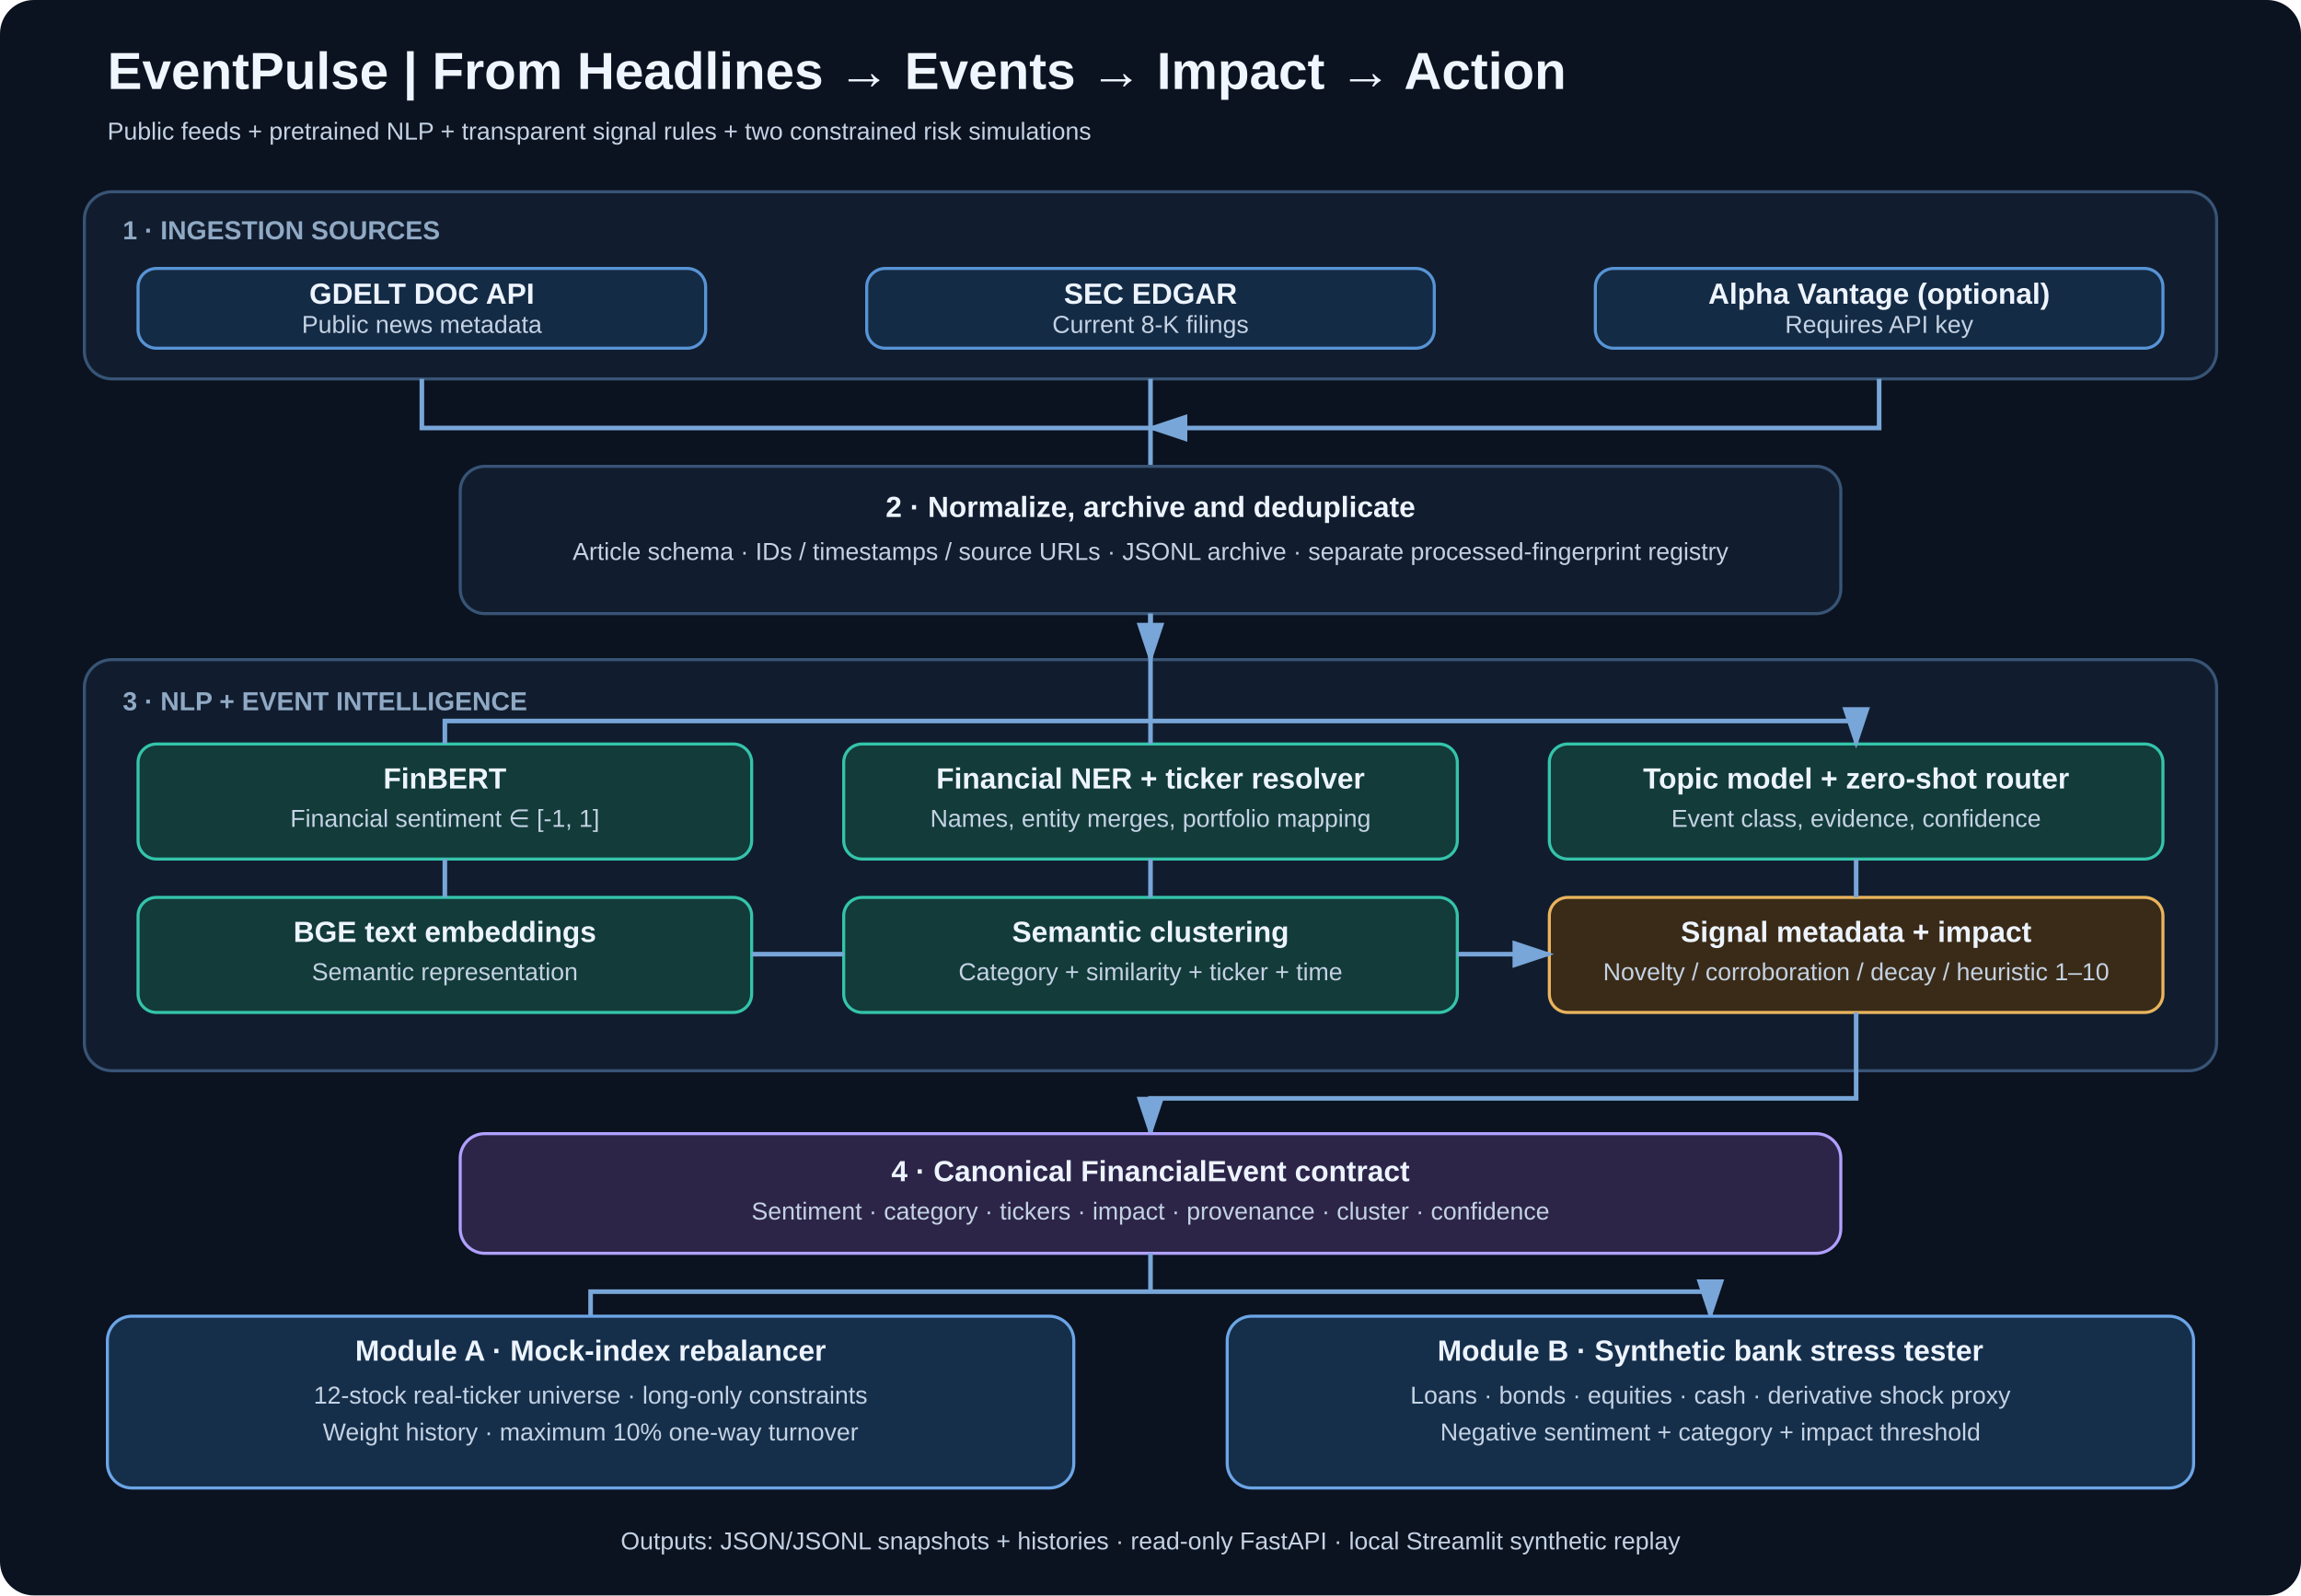
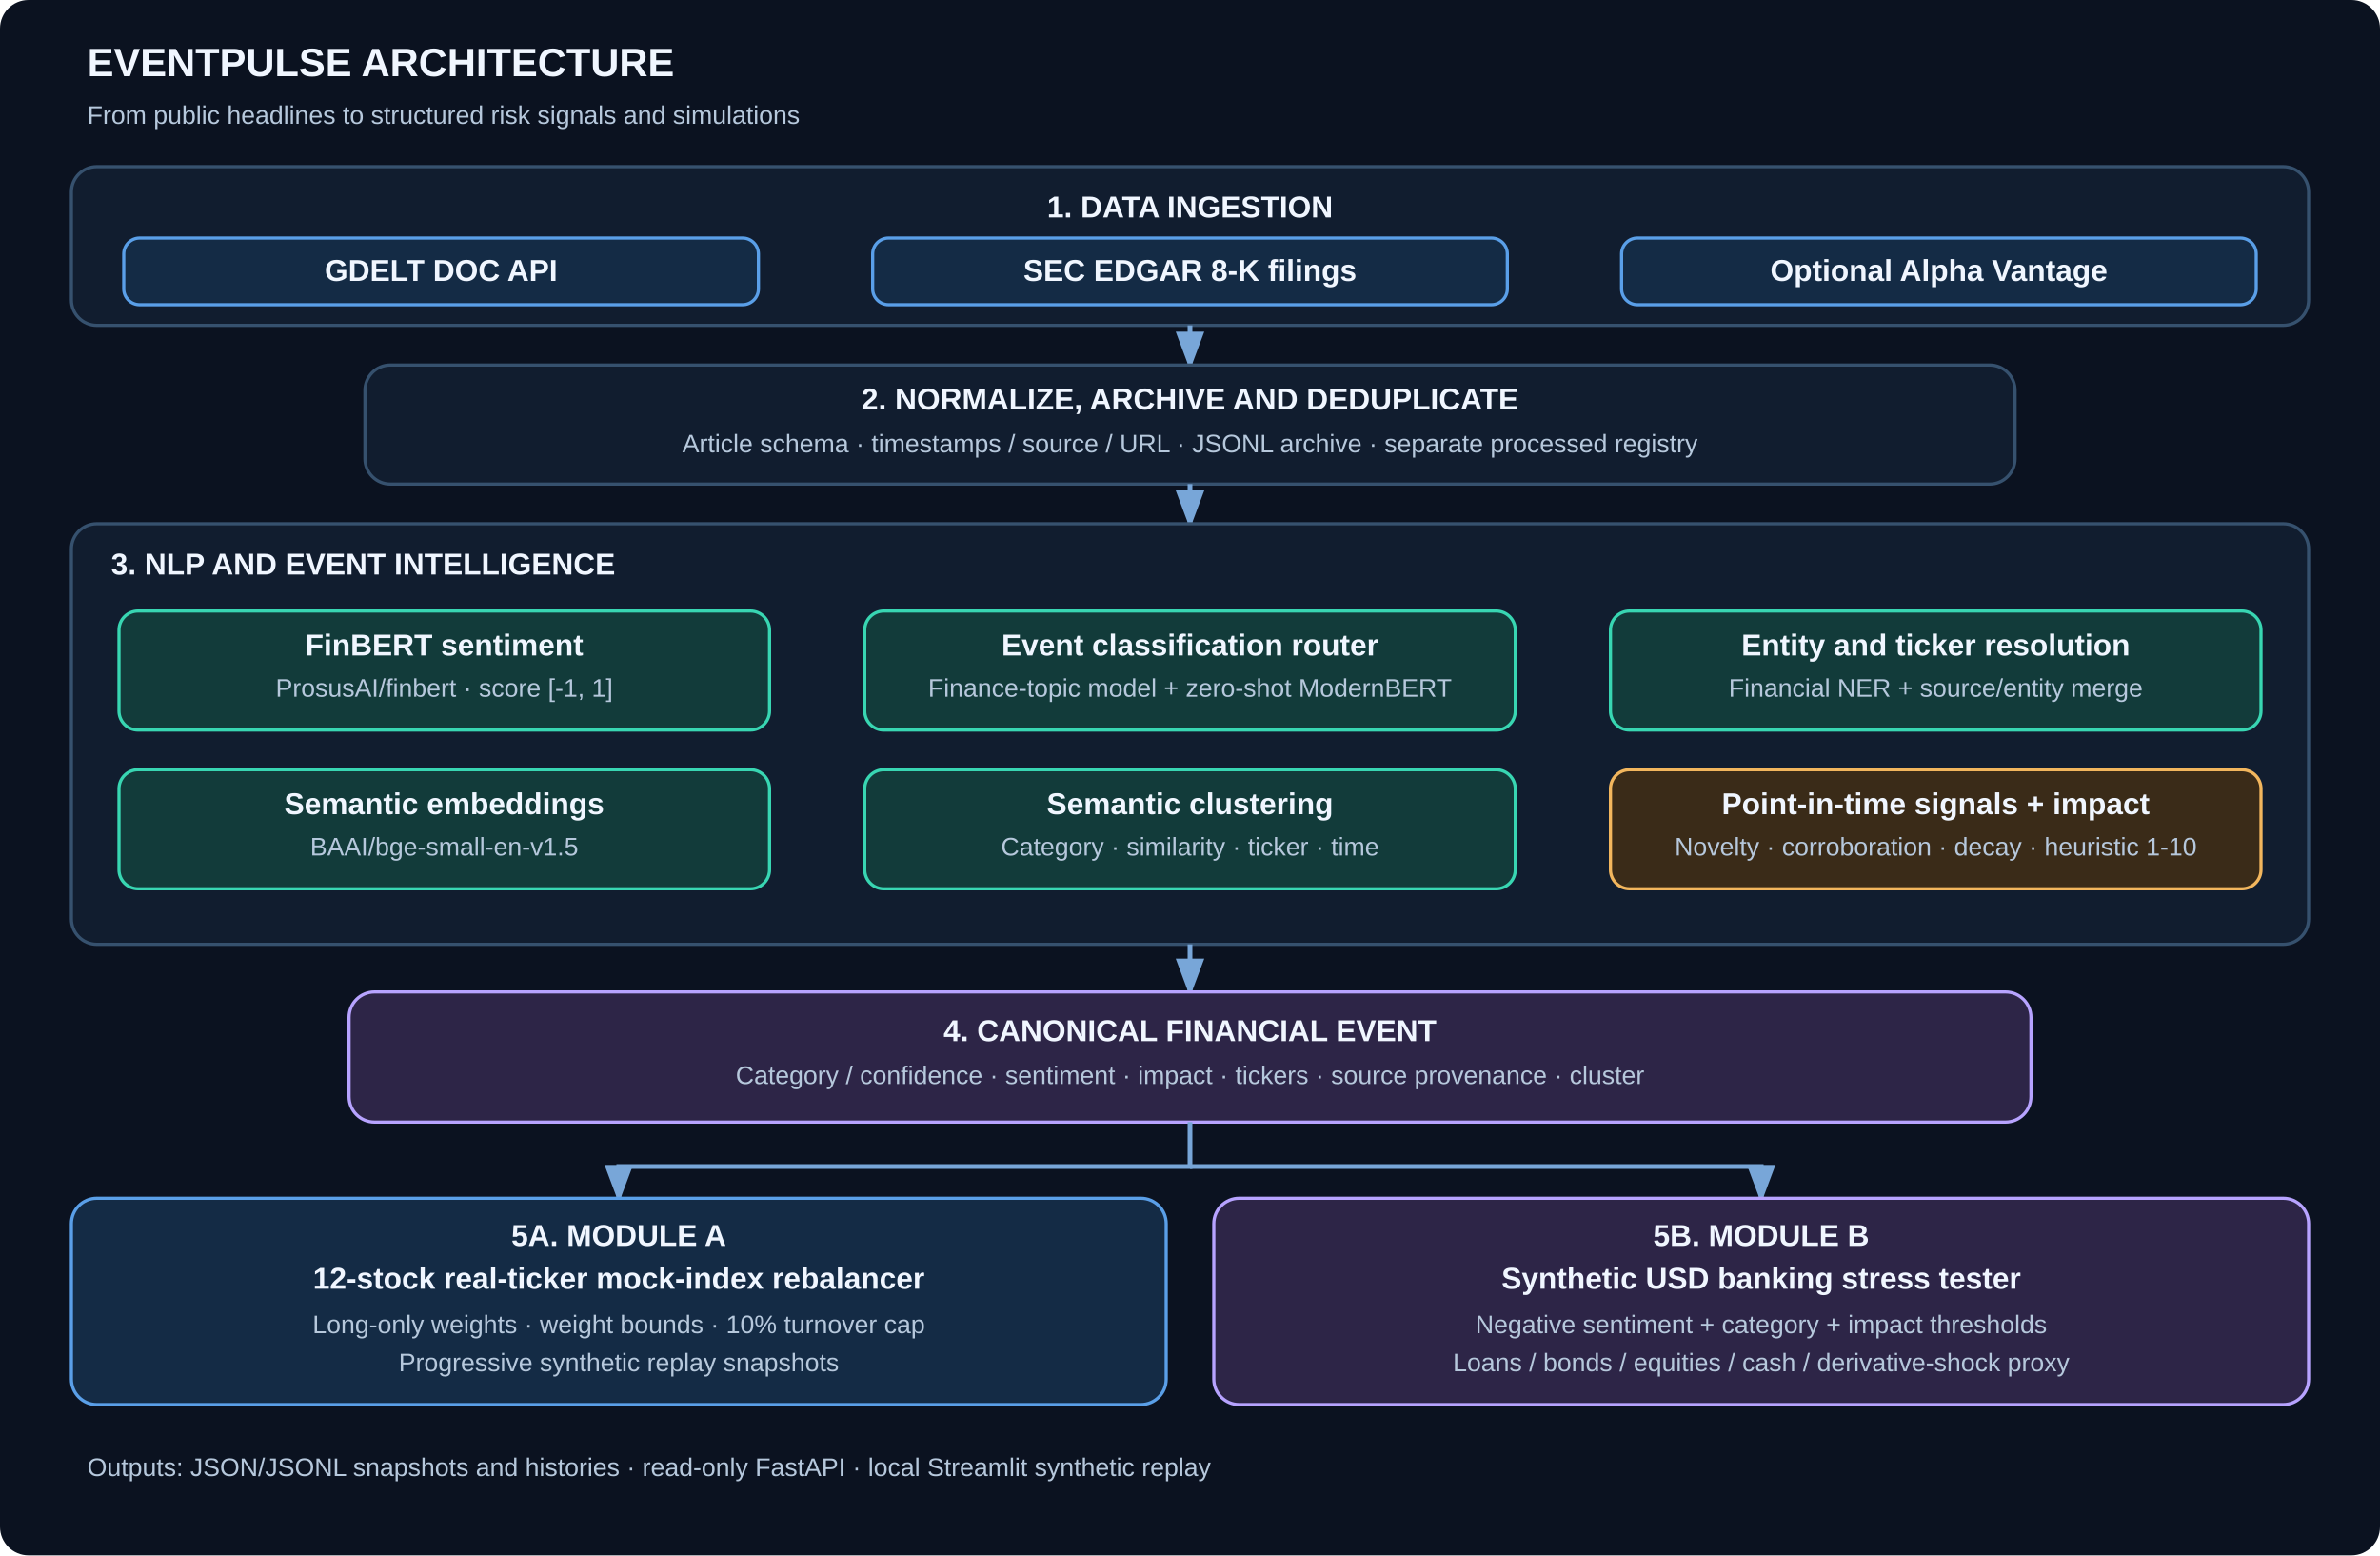
- <svg xmlns="http://www.w3.org/2000/svg" width="1500" height="1040" viewBox="0 0 1500 1040" role="img" aria-labelledby="title desc">
+ <svg xmlns="http://www.w3.org/2000/svg" width="1500" height="980" viewBox="0 0 1500 980" role="img" aria-labelledby="title desc">
  <defs>
-     <marker id="arrow" markerWidth="10" markerHeight="10" refX="8" refY="3" orient="auto">
-       <path d="M0,0 L0,6 L9,3 z" fill="#78a6d8" />
+     <marker id="arr" markerWidth="9" markerHeight="9" refX="7" refY="3" orient="auto">
+       <path d="M0,0 L0,6 L8,3 z" fill="#78a6d8" />
    </marker>
    <style>
-     .bg{fill:#0b1220}.panel{fill:#111d2f;stroke:#385475;stroke-width:2}.source{fill:#142b45;stroke:#5794d6;stroke-width:2}.nlp{fill:#123b3a;stroke:#34c4aa;stroke-width:2}.event{fill:#2c2548;stroke:#b0a0ff;stroke-width:2}.module{fill:#152f4b;stroke:#6ca5e6;stroke-width:2}.out{fill:#1e2838;stroke:#91a8be;stroke-width:2}.warn{fill:#3a2b18;stroke:#e9b45d;stroke-width:2}.h{font:700 24px Arial,sans-serif;fill:#f0f6ff}.label{font:600 19px Arial,sans-serif;fill:#edf4ff}.small{font:16px Arial,sans-serif;fill:#c4d2e3}.sub{font:700 17px Arial,sans-serif;fill:#90a9c4}.arrow{stroke:#78a6d8;stroke-width:3;fill:none;marker-end:url(#arrow)}.dashed{stroke-dasharray:8 7}
-   </style>
+ .bg{fill:#0b1220}.panel{fill:#111d2f;stroke:#36516e;stroke-width:2}.blue{fill:#142b45;stroke:#5a9fe8;stroke-width:2}.teal{fill:#123b3a;stroke:#38d6b2;stroke-width:2}.purple{fill:#2d2547;stroke:#b7a3ff;stroke-width:2}.amber{fill:#3a2b18;stroke:#f2b65d;stroke-width:2}.h{font:700 25px Arial,sans-serif;fill:#f0f6ff}.sub{font:700 19px Arial,sans-serif;fill:#f0f6ff}.t{font:16px Arial,sans-serif;fill:#b6c8dc}.arrow{stroke:#78a6d8;stroke-width:3;fill:none;marker-end:url(#arr)}
+ </style>
  </defs>
-   <rect class="bg" width="1500" height="1040" rx="22" />
-   <text x="70" y="58" class="h" style="font-size:34px">EventPulse | From Headlines → Events → Impact → Action</text>
-   <text x="70" y="91" class="small">Public feeds + pretrained NLP + transparent signal rules + two constrained risk simulations</text>
-   <rect x="55" y="125" width="1390" height="122" rx="18" class="panel" />
-   <text x="80" y="156" class="sub">1 · INGESTION SOURCES</text>
-   <rect x="90" y="175" width="370" height="52" rx="12" class="source" />
-   <text x="275" y="198" text-anchor="middle" class="label">GDELT DOC API</text>
-   <text x="275" y="217" text-anchor="middle" class="small">Public news metadata</text>
-   <rect x="565" y="175" width="370" height="52" rx="12" class="source" />
-   <text x="750" y="198" text-anchor="middle" class="label">SEC EDGAR</text>
-   <text x="750" y="217" text-anchor="middle" class="small">Current 8-K filings</text>
-   <rect x="1040" y="175" width="370" height="52" rx="12" class="source" />
-   <text x="1225" y="198" text-anchor="middle" class="label">Alpha Vantage (optional)</text>
-   <text x="1225" y="217" text-anchor="middle" class="small">Requires API key</text>
-   <path d="M275 247 V279 H750 V304 M750 247 V304 M1225 247 V279 H750" class="arrow" />
-   <rect x="300" y="304" width="900" height="96" rx="16" class="panel" />
-   <text x="750" y="337" text-anchor="middle" class="label">2 · Normalize, archive and deduplicate</text>
-   <text x="750" y="365" text-anchor="middle" class="small">Article schema · IDs / timestamps / source URLs · JSONL archive · separate processed-fingerprint registry</text>
-   <path d="M750 400 V430" class="arrow" />
-   <rect x="55" y="430" width="1390" height="268" rx="18" class="panel" />
-   <text x="80" y="463" class="sub">3 · NLP + EVENT INTELLIGENCE</text>
-   <rect x="90" y="485" width="400" height="75" rx="12" class="nlp" />
-   <text x="290" y="514" text-anchor="middle" class="label">FinBERT</text>
-   <text x="290" y="539" text-anchor="middle" class="small">Financial sentiment ∈ [-1, 1]</text>
-   <rect x="550" y="485" width="400" height="75" rx="12" class="nlp" />
-   <text x="750" y="514" text-anchor="middle" class="label">Financial NER + ticker resolver</text>
-   <text x="750" y="539" text-anchor="middle" class="small">Names, entity merges, portfolio mapping</text>
-   <rect x="1010" y="485" width="400" height="75" rx="12" class="nlp" />
-   <text x="1210" y="514" text-anchor="middle" class="label">Topic model + zero-shot router</text>
-   <text x="1210" y="539" text-anchor="middle" class="small">Event class, evidence, confidence</text>
-   <path d="M750 400 V470 H290 V485 M750 470 V485 M750 470 H1210 V485" class="arrow" />
-   <rect x="90" y="585" width="400" height="75" rx="12" class="nlp" />
-   <text x="290" y="614" text-anchor="middle" class="label">BGE text embeddings</text>
-   <text x="290" y="639" text-anchor="middle" class="small">Semantic representation</text>
-   <rect x="550" y="585" width="400" height="75" rx="12" class="nlp" />
-   <text x="750" y="614" text-anchor="middle" class="label">Semantic clustering</text>
-   <text x="750" y="639" text-anchor="middle" class="small">Category + similarity + ticker + time</text>
-   <rect x="1010" y="585" width="400" height="75" rx="12" class="warn" />
-   <text x="1210" y="614" text-anchor="middle" class="label">Signal metadata + impact</text>
-   <text x="1210" y="639" text-anchor="middle" class="small">Novelty / corroboration / decay / heuristic 1–10</text>
-   <path d="M290 560 V585 M750 560 V574 H750 V585 M1210 560 V574 H1210 V585 M490 622 H550 M950 622 H1010" class="arrow" />
-   <path d="M1210 660 V716 H750 V739" class="arrow" />
-   <rect x="300" y="739" width="900" height="78" rx="16" class="event" />
-   <text x="750" y="770" text-anchor="middle" class="label">4 · Canonical FinancialEvent contract</text>
-   <text x="750" y="795" text-anchor="middle" class="small">Sentiment · category · tickers · impact · provenance · cluster · confidence</text>
-   <path d="M750 817 V842 H385 V858 M750 842 H1115 V858" class="arrow" />
-   <rect x="70" y="858" width="630" height="112" rx="16" class="module" />
-   <text x="385" y="887" text-anchor="middle" class="label">Module A · Mock-index rebalancer</text>
-   <text x="385" y="915" text-anchor="middle" class="small">12-stock real-ticker universe · long-only constraints</text>
-   <text x="385" y="939" text-anchor="middle" class="small">Weight history · maximum 10% one-way turnover</text>
-   <rect x="800" y="858" width="630" height="112" rx="16" class="module" />
-   <text x="1115" y="887" text-anchor="middle" class="label">Module B · Synthetic bank stress tester</text>
-   <text x="1115" y="915" text-anchor="middle" class="small">Loans · bonds · equities · cash · derivative shock proxy</text>
-   <text x="1115" y="939" text-anchor="middle" class="small">Negative sentiment + category + impact threshold</text>
-   <text x="750" y="1010" text-anchor="middle" class="small">Outputs: JSON/JSONL snapshots + histories · read-only FastAPI · local Streamlit synthetic replay</text>
+   <rect class="bg" width="1500" height="980" rx="18" />
+   <text class="h" x="55" y="48">EVENTPULSE ARCHITECTURE</text>
+   <text class="t" x="55" y="78">From public headlines to structured risk signals and simulations</text>
+   <rect class="panel" x="45" y="105" width="1410" height="100" rx="16" />
+   <text class="sub" x="750" y="137" text-anchor="middle">1. DATA INGESTION</text>
+   <rect class="blue" x="78" y="150" width="400" height="42" rx="10" />
+   <text class="sub" x="278" y="177" text-anchor="middle">GDELT DOC API</text>
+   <rect class="blue" x="550" y="150" width="400" height="42" rx="10" />
+   <text class="sub" x="750" y="177" text-anchor="middle">SEC EDGAR 8-K filings</text>
+   <rect class="blue" x="1022" y="150" width="400" height="42" rx="10" />
+   <text class="sub" x="1222" y="177" text-anchor="middle">Optional Alpha Vantage</text>
+   <path class="arrow" d="M750 205 V230" />
+   <rect class="panel" x="230" y="230" width="1040" height="75" rx="16" />
+   <text class="sub" x="750" y="258" text-anchor="middle">2. NORMALIZE, ARCHIVE AND DEDUPLICATE</text>
+   <text class="t" x="750" y="285" text-anchor="middle">Article schema · timestamps / source / URL · JSONL archive · separate processed registry</text>
+   <path class="arrow" d="M750 305 V330" />
+   <rect class="panel" x="45" y="330" width="1410" height="265" rx="16" />
+   <text class="sub" x="70" y="362">3. NLP AND EVENT INTELLIGENCE</text>
+   <rect class="teal" x="75" y="385" width="410" height="75" rx="12" />
+   <text class="sub" x="280" y="413" text-anchor="middle">FinBERT sentiment</text>
+   <text class="t" x="280" y="439" text-anchor="middle">ProsusAI/finbert · score [-1, 1]</text>
+   <rect class="teal" x="545" y="385" width="410" height="75" rx="12" />
+   <text class="sub" x="750" y="413" text-anchor="middle">Event classification router</text>
+   <text class="t" x="750" y="439" text-anchor="middle">Finance-topic model + zero-shot ModernBERT</text>
+   <rect class="teal" x="1015" y="385" width="410" height="75" rx="12" />
+   <text class="sub" x="1220" y="413" text-anchor="middle">Entity and ticker resolution</text>
+   <text class="t" x="1220" y="439" text-anchor="middle">Financial NER + source/entity merge</text>
+   <rect class="teal" x="75" y="485" width="410" height="75" rx="12" />
+   <text class="sub" x="280" y="513" text-anchor="middle">Semantic embeddings</text>
+   <text class="t" x="280" y="539" text-anchor="middle">BAAI/bge-small-en-v1.5</text>
+   <rect class="teal" x="545" y="485" width="410" height="75" rx="12" />
+   <text class="sub" x="750" y="513" text-anchor="middle">Semantic clustering</text>
+   <text class="t" x="750" y="539" text-anchor="middle">Category · similarity · ticker · time</text>
+   <rect class="amber" x="1015" y="485" width="410" height="75" rx="12" />
+   <text class="sub" x="1220" y="513" text-anchor="middle">Point-in-time signals + impact</text>
+   <text class="t" x="1220" y="539" text-anchor="middle">Novelty · corroboration · decay · heuristic 1-10</text>
+   <path class="arrow" d="M750 595 V625" />
+   <rect class="purple" x="220" y="625" width="1060" height="82" rx="16" />
+   <text class="sub" x="750" y="656" text-anchor="middle">4. CANONICAL FINANCIAL EVENT</text>
+   <text class="t" x="750" y="683" text-anchor="middle">Category / confidence · sentiment · impact · tickers · source provenance · cluster</text>
+   <path class="arrow" d="M750 707 V735 H390 V755" />
+   <path class="arrow" d="M750 735 H1110 V755" />
+   <rect class="blue" x="45" y="755" width="690" height="130" rx="16" />
+   <text class="sub" x="390" y="785" text-anchor="middle">5A. MODULE A</text>
+   <text class="sub" x="390" y="812" text-anchor="middle">12-stock real-ticker mock-index rebalancer</text>
+   <text class="t" x="390" y="840" text-anchor="middle">Long-only weights · weight bounds · 10% turnover cap</text>
+   <text class="t" x="390" y="864" text-anchor="middle">Progressive synthetic replay snapshots</text>
+   <rect class="purple" x="765" y="755" width="690" height="130" rx="16" />
+   <text class="sub" x="1110" y="785" text-anchor="middle">5B. MODULE B</text>
+   <text class="sub" x="1110" y="812" text-anchor="middle">Synthetic USD banking stress tester</text>
+   <text class="t" x="1110" y="840" text-anchor="middle">Negative sentiment + category + impact thresholds</text>
+   <text class="t" x="1110" y="864" text-anchor="middle">Loans / bonds / equities / cash / derivative-shock proxy</text>
+   <text class="t" x="55" y="930">Outputs: JSON/JSONL snapshots and histories · read-only FastAPI · local Streamlit synthetic replay</text>
</svg>
